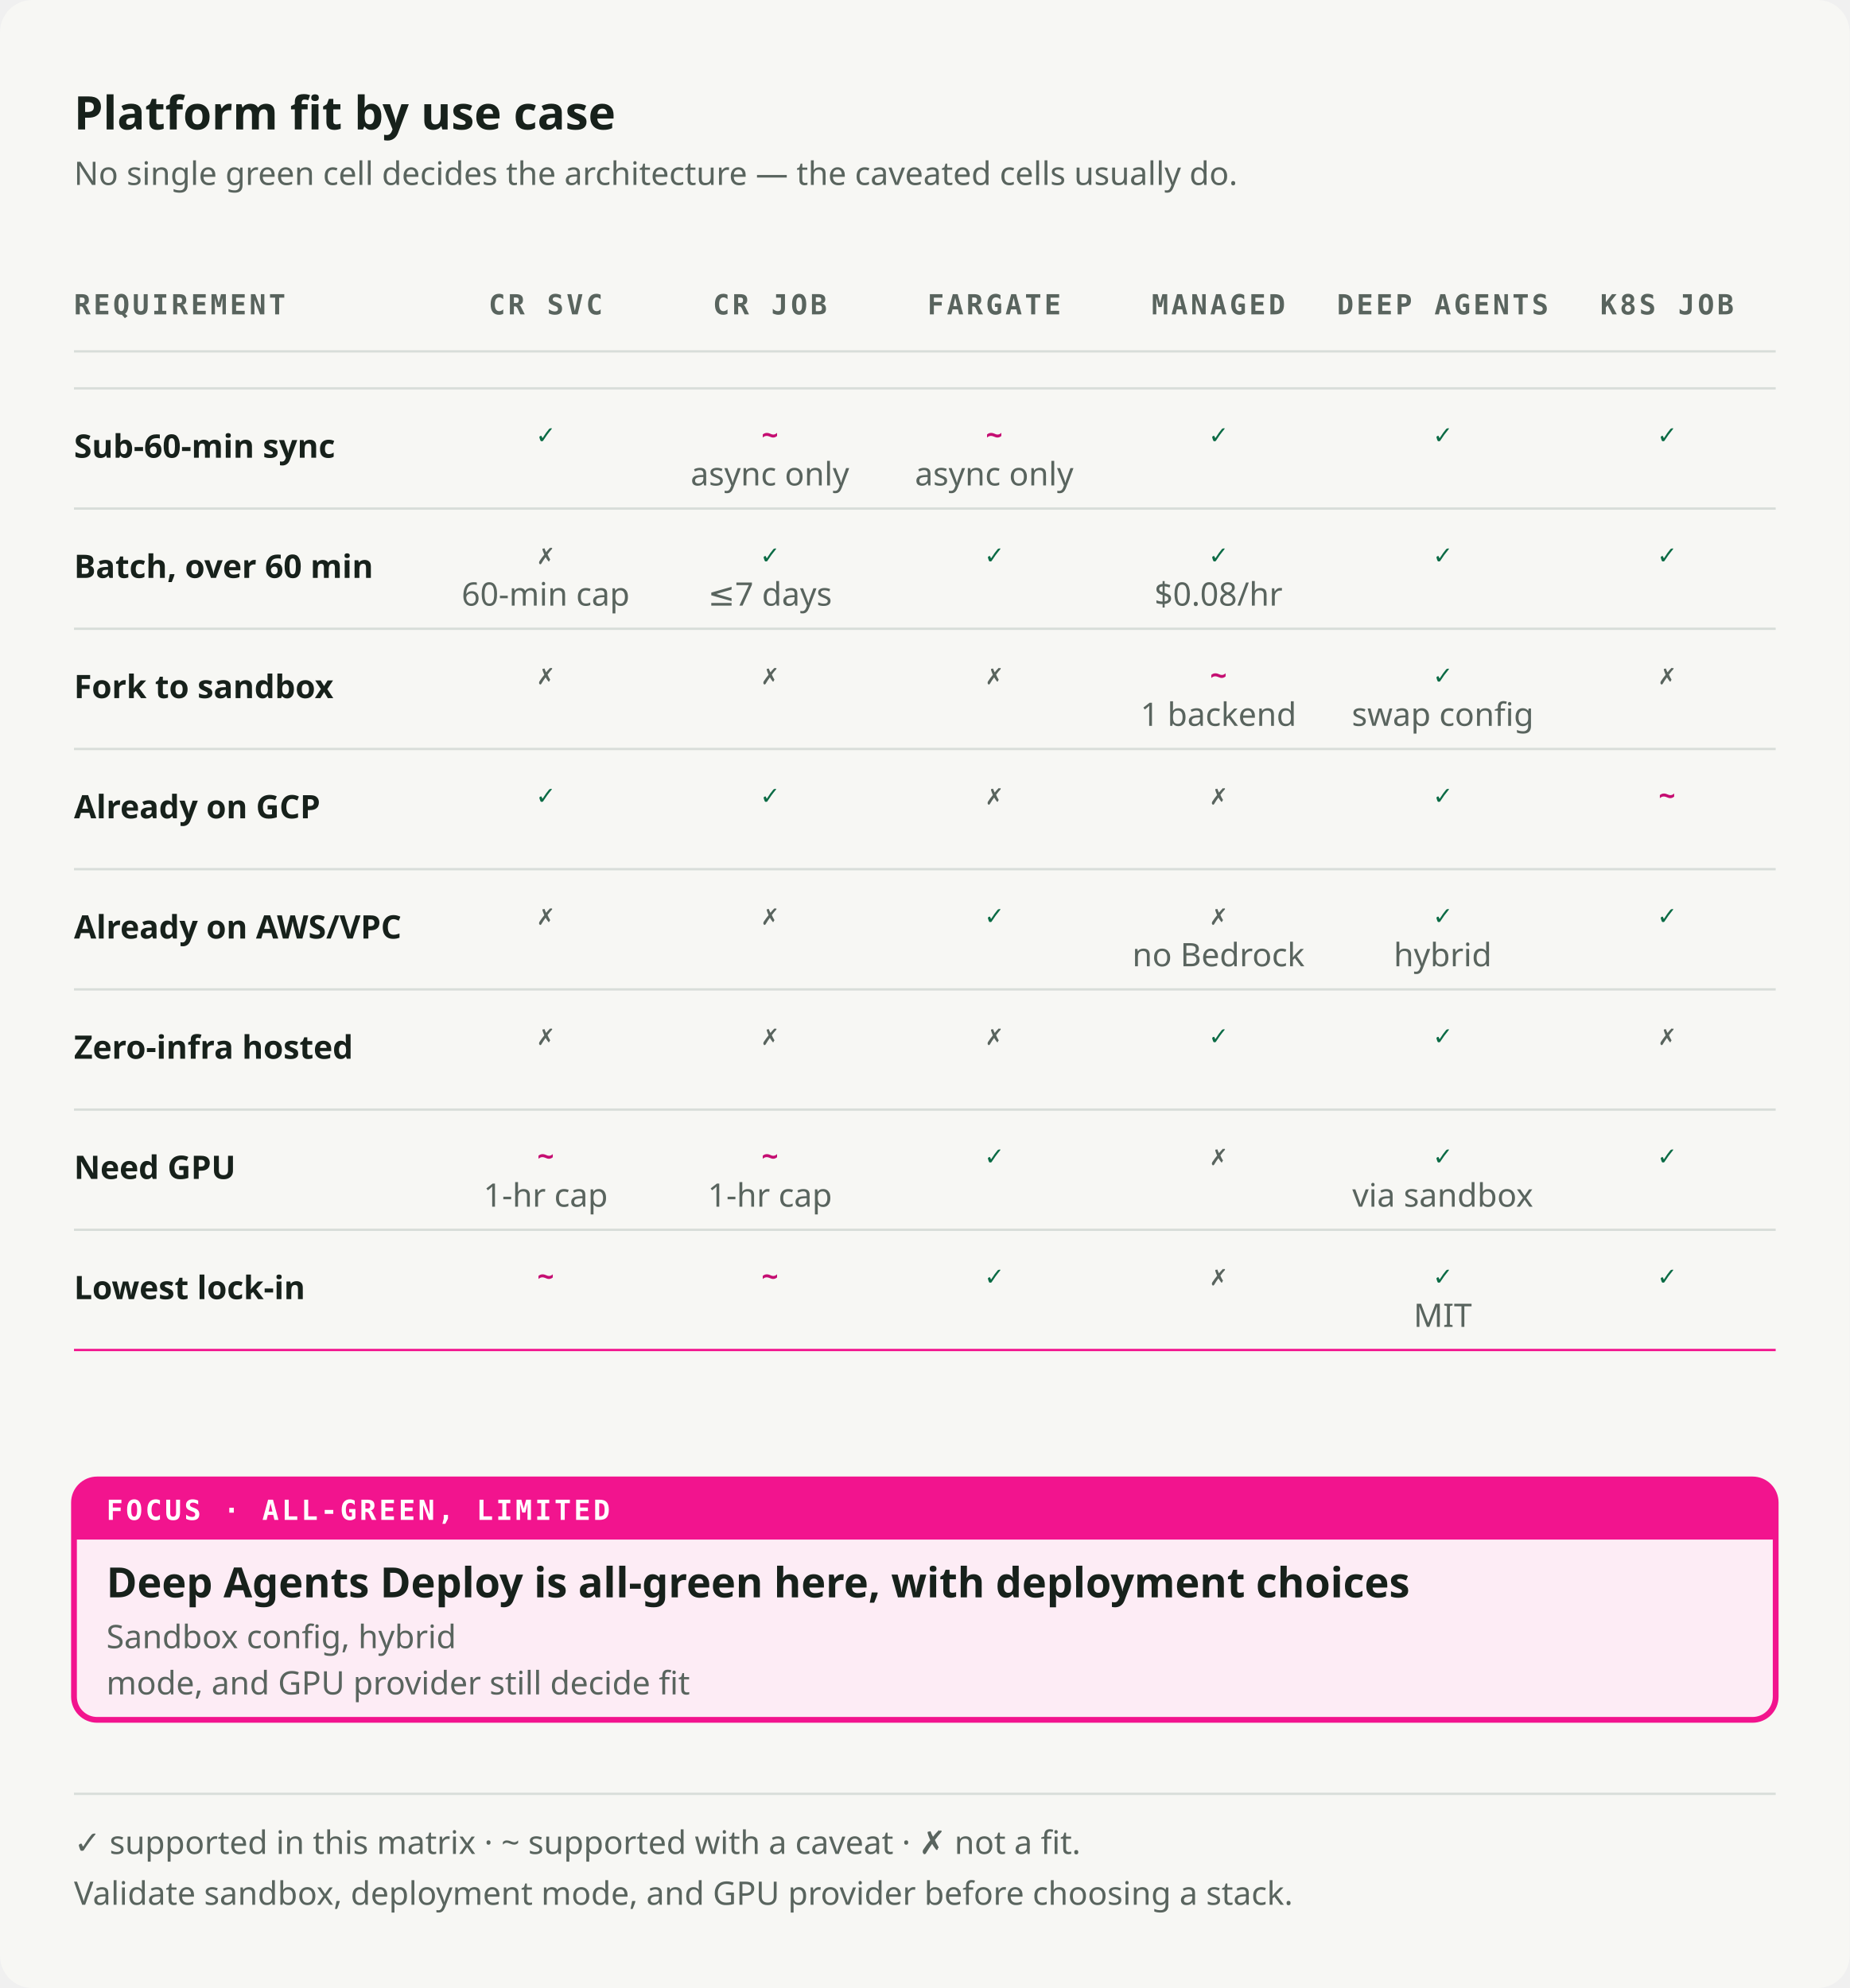
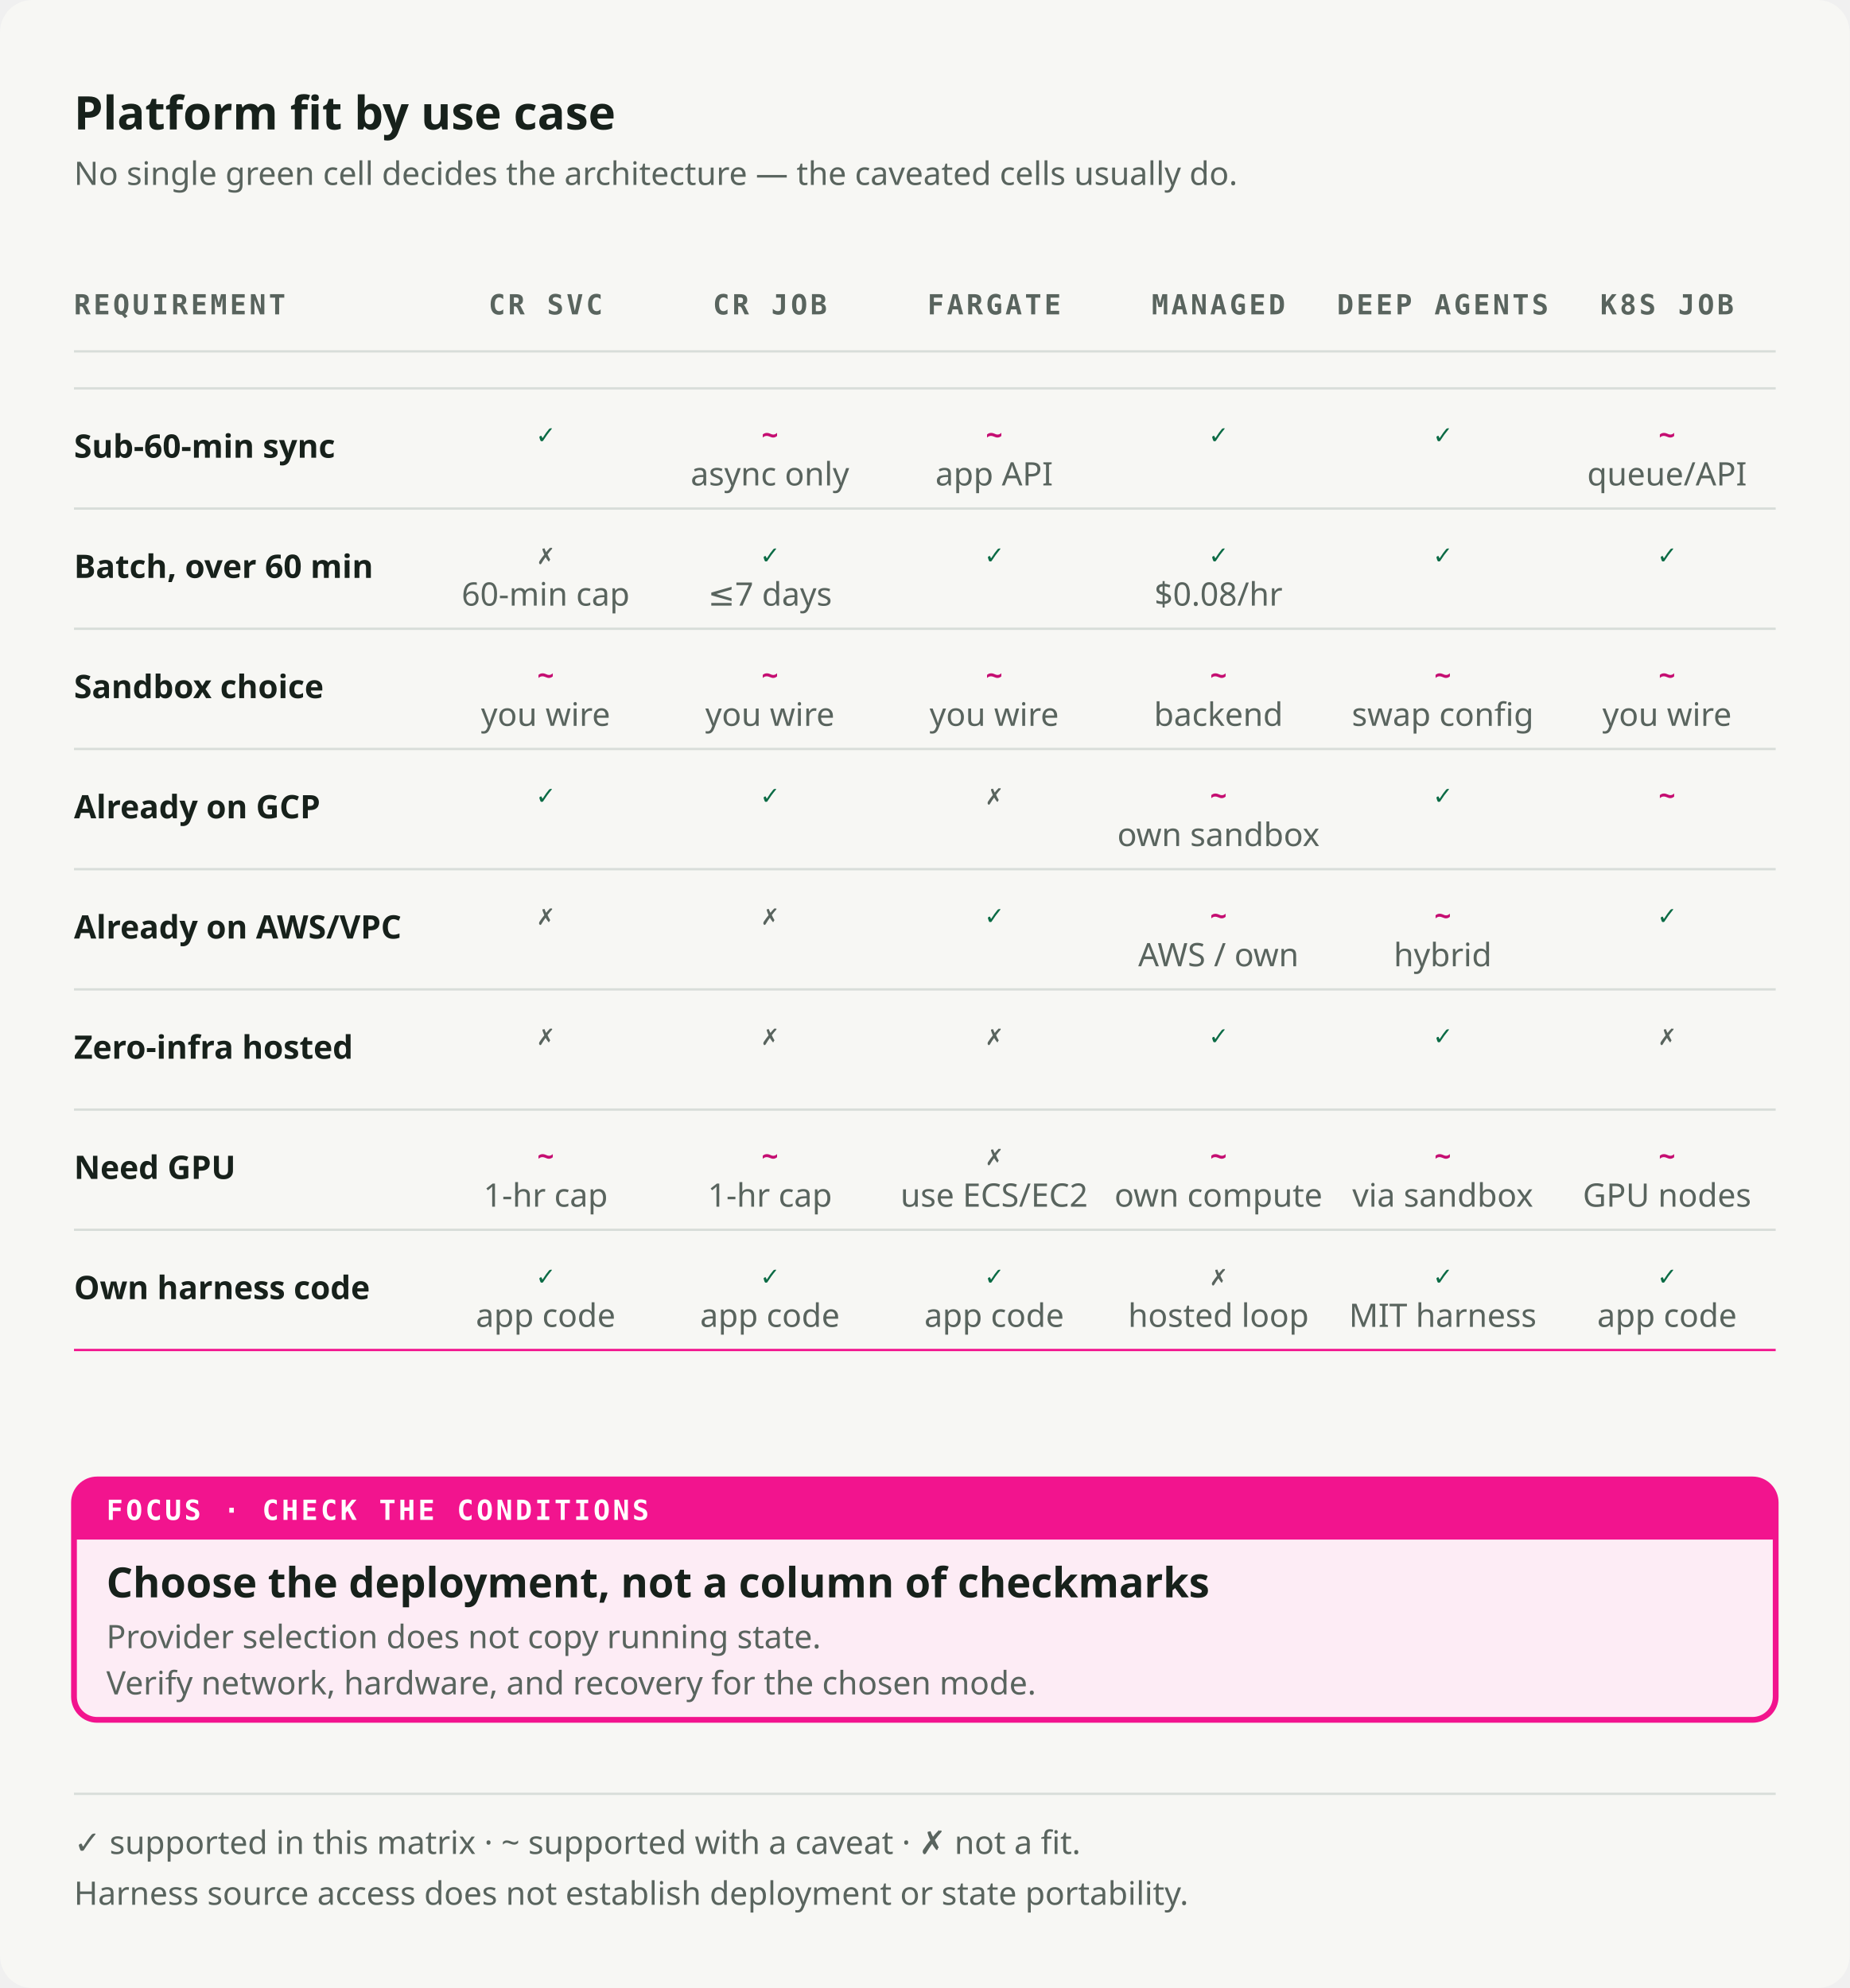
<svg xmlns="http://www.w3.org/2000/svg" viewBox="0 0 800 860" role="img" preserveAspectRatio="xMidYMid meet" data-visual-system="byte-diagram-v2" data-direction="B" data-theme="light" aria-labelledby="decmatrix-title decmatrix-desc" shape-rendering="geometricPrecision" text-rendering="geometricPrecision">
  <style data-visual-system="byte-diagram-v2">* { animation: none !important; }</style>
  <defs>
    <marker id="decmatrix-arrow-flow" viewBox="0 0 10 10" refX="8" refY="5" markerWidth="9" markerHeight="9" orient="auto-start-reverse">
      <path d="M0 0 10 5 0 10Z" fill="#17211B" />
    </marker>
    <marker id="decmatrix-arrow-fail" viewBox="0 0 10 10" refX="8" refY="5" markerWidth="9" markerHeight="9" orient="auto-start-reverse">
      <path d="M0 0 10 5 0 10Z" fill="#F2148E" />
    </marker>
  </defs>
  <rect width="800" height="860" rx="14" fill="#F7F7F4" />
  <text x="32" y="56" font-family="Space Grotesk, IBM Plex Sans, ui-sans-serif, system-ui, sans-serif" font-size="20" font-weight="700" fill="#17211B">Platform fit by use case</text>
  <text x="32" y="80" font-family="IBM Plex Sans, ui-sans-serif, system-ui, sans-serif" font-size="14" font-weight="400" fill="#59645E">No single green cell decides the architecture — the caveated cells usually do.</text>
  <text x="32" y="136" font-family="IBM Plex Mono, ui-monospace, SFMono-Regular, Menlo, monospace" font-size="12" font-weight="600" fill="#59645E" letter-spacing="1.2">REQUIREMENT</text>
  <text x="236" y="136" font-family="IBM Plex Mono, ui-monospace, SFMono-Regular, Menlo, monospace" font-size="12" font-weight="600" fill="#59645E" text-anchor="middle" letter-spacing="1.2">CR SVC</text>
  <text x="333" y="136" font-family="IBM Plex Mono, ui-monospace, SFMono-Regular, Menlo, monospace" font-size="12" font-weight="600" fill="#59645E" text-anchor="middle" letter-spacing="1.2">CR JOB</text>
  <text x="430" y="136" font-family="IBM Plex Mono, ui-monospace, SFMono-Regular, Menlo, monospace" font-size="12" font-weight="600" fill="#59645E" text-anchor="middle" letter-spacing="1.2">FARGATE</text>
  <text x="527" y="136" font-family="IBM Plex Mono, ui-monospace, SFMono-Regular, Menlo, monospace" font-size="12" font-weight="600" fill="#59645E" text-anchor="middle" letter-spacing="1.2">MANAGED</text>
  <text x="624" y="136" font-family="IBM Plex Mono, ui-monospace, SFMono-Regular, Menlo, monospace" font-size="12" font-weight="600" fill="#59645E" text-anchor="middle" letter-spacing="1.2">DEEP AGENTS</text>
  <text x="721" y="136" font-family="IBM Plex Mono, ui-monospace, SFMono-Regular, Menlo, monospace" font-size="12" font-weight="600" fill="#59645E" text-anchor="middle" letter-spacing="1.2">K8S JOB</text>
  <path d="M32 152h736" stroke="#D8DDD9" stroke-width="1" />
  <path d="M32 168h736" stroke="#D8DDD9" stroke-width="1" />
  <text x="32" y="198" font-family="Space Grotesk, IBM Plex Sans, ui-sans-serif, system-ui, sans-serif" font-size="14" font-weight="600" fill="#17211B">Sub-60-min sync</text>
  <text x="236" y="192" font-family="IBM Plex Mono, ui-monospace, SFMono-Regular, Menlo, monospace" font-size="12" font-weight="600" fill="#0B6B45" text-anchor="middle" letter-spacing="1.2">✓</text>
  <text x="333" y="192" font-family="IBM Plex Mono, ui-monospace, SFMono-Regular, Menlo, monospace" font-size="12" font-weight="600" fill="#C50E72" text-anchor="middle" letter-spacing="1.2">~</text>
  <text x="333" y="210" font-family="IBM Plex Sans, ui-sans-serif, system-ui, sans-serif" font-size="14" font-weight="400" fill="#59645E" text-anchor="middle">async only</text>
  <text x="430" y="192" font-family="IBM Plex Mono, ui-monospace, SFMono-Regular, Menlo, monospace" font-size="12" font-weight="600" fill="#C50E72" text-anchor="middle" letter-spacing="1.2">~</text>
-   <text x="430" y="210" font-family="IBM Plex Sans, ui-sans-serif, system-ui, sans-serif" font-size="14" font-weight="400" fill="#59645E" text-anchor="middle">async only</text>
+   <text x="430" y="210" font-family="IBM Plex Sans, ui-sans-serif, system-ui, sans-serif" font-size="14" font-weight="400" fill="#59645E" text-anchor="middle">app API</text>
  <text x="527" y="192" font-family="IBM Plex Mono, ui-monospace, SFMono-Regular, Menlo, monospace" font-size="12" font-weight="600" fill="#0B6B45" text-anchor="middle" letter-spacing="1.2">✓</text>
  <text x="624" y="192" font-family="IBM Plex Mono, ui-monospace, SFMono-Regular, Menlo, monospace" font-size="12" font-weight="600" fill="#0B6B45" text-anchor="middle" letter-spacing="1.2">✓</text>
-   <text x="721" y="192" font-family="IBM Plex Mono, ui-monospace, SFMono-Regular, Menlo, monospace" font-size="12" font-weight="600" fill="#0B6B45" text-anchor="middle" letter-spacing="1.2">✓</text>
+   <text x="721" y="192" font-family="IBM Plex Mono, ui-monospace, SFMono-Regular, Menlo, monospace" font-size="12" font-weight="600" fill="#C50E72" text-anchor="middle" letter-spacing="1.2">~</text>
+   <text x="721" y="210" font-family="IBM Plex Sans, ui-sans-serif, system-ui, sans-serif" font-size="14" font-weight="400" fill="#59645E" text-anchor="middle">queue/API</text>
  <path d="M32 220h736" stroke="#D8DDD9" stroke-width="1" />
  <text x="32" y="250" font-family="Space Grotesk, IBM Plex Sans, ui-sans-serif, system-ui, sans-serif" font-size="14" font-weight="600" fill="#17211B">Batch, over 60 min</text>
  <text x="236" y="244" font-family="IBM Plex Mono, ui-monospace, SFMono-Regular, Menlo, monospace" font-size="12" font-weight="600" fill="#59645E" text-anchor="middle" letter-spacing="1.2">✗</text>
  <text x="236" y="262" font-family="IBM Plex Sans, ui-sans-serif, system-ui, sans-serif" font-size="14" font-weight="400" fill="#59645E" text-anchor="middle">60-min cap</text>
  <text x="333" y="244" font-family="IBM Plex Mono, ui-monospace, SFMono-Regular, Menlo, monospace" font-size="12" font-weight="600" fill="#0B6B45" text-anchor="middle" letter-spacing="1.2">✓</text>
  <text x="333" y="262" font-family="IBM Plex Sans, ui-sans-serif, system-ui, sans-serif" font-size="14" font-weight="400" fill="#59645E" text-anchor="middle">≤7 days</text>
  <text x="430" y="244" font-family="IBM Plex Mono, ui-monospace, SFMono-Regular, Menlo, monospace" font-size="12" font-weight="600" fill="#0B6B45" text-anchor="middle" letter-spacing="1.2">✓</text>
  <text x="527" y="244" font-family="IBM Plex Mono, ui-monospace, SFMono-Regular, Menlo, monospace" font-size="12" font-weight="600" fill="#0B6B45" text-anchor="middle" letter-spacing="1.2">✓</text>
  <text x="527" y="262" font-family="IBM Plex Sans, ui-sans-serif, system-ui, sans-serif" font-size="14" font-weight="400" fill="#59645E" text-anchor="middle">$0.08/hr</text>
  <text x="624" y="244" font-family="IBM Plex Mono, ui-monospace, SFMono-Regular, Menlo, monospace" font-size="12" font-weight="600" fill="#0B6B45" text-anchor="middle" letter-spacing="1.2">✓</text>
  <text x="721" y="244" font-family="IBM Plex Mono, ui-monospace, SFMono-Regular, Menlo, monospace" font-size="12" font-weight="600" fill="#0B6B45" text-anchor="middle" letter-spacing="1.2">✓</text>
  <path d="M32 272h736" stroke="#D8DDD9" stroke-width="1" />
-   <text x="32" y="302" font-family="Space Grotesk, IBM Plex Sans, ui-sans-serif, system-ui, sans-serif" font-size="14" font-weight="600" fill="#17211B">Fork to sandbox</text>
-   <text x="236" y="296" font-family="IBM Plex Mono, ui-monospace, SFMono-Regular, Menlo, monospace" font-size="12" font-weight="600" fill="#59645E" text-anchor="middle" letter-spacing="1.2">✗</text>
-   <text x="333" y="296" font-family="IBM Plex Mono, ui-monospace, SFMono-Regular, Menlo, monospace" font-size="12" font-weight="600" fill="#59645E" text-anchor="middle" letter-spacing="1.2">✗</text>
-   <text x="430" y="296" font-family="IBM Plex Mono, ui-monospace, SFMono-Regular, Menlo, monospace" font-size="12" font-weight="600" fill="#59645E" text-anchor="middle" letter-spacing="1.2">✗</text>
+   <text x="32" y="302" font-family="Space Grotesk, IBM Plex Sans, ui-sans-serif, system-ui, sans-serif" font-size="14" font-weight="600" fill="#17211B">Sandbox choice</text>
+   <text x="236" y="296" font-family="IBM Plex Mono, ui-monospace, SFMono-Regular, Menlo, monospace" font-size="12" font-weight="600" fill="#C50E72" text-anchor="middle" letter-spacing="1.2">~</text>
+   <text x="236" y="314" font-family="IBM Plex Sans, ui-sans-serif, system-ui, sans-serif" font-size="14" font-weight="400" fill="#59645E" text-anchor="middle">you wire</text>
+   <text x="333" y="296" font-family="IBM Plex Mono, ui-monospace, SFMono-Regular, Menlo, monospace" font-size="12" font-weight="600" fill="#C50E72" text-anchor="middle" letter-spacing="1.2">~</text>
+   <text x="333" y="314" font-family="IBM Plex Sans, ui-sans-serif, system-ui, sans-serif" font-size="14" font-weight="400" fill="#59645E" text-anchor="middle">you wire</text>
+   <text x="430" y="296" font-family="IBM Plex Mono, ui-monospace, SFMono-Regular, Menlo, monospace" font-size="12" font-weight="600" fill="#C50E72" text-anchor="middle" letter-spacing="1.2">~</text>
+   <text x="430" y="314" font-family="IBM Plex Sans, ui-sans-serif, system-ui, sans-serif" font-size="14" font-weight="400" fill="#59645E" text-anchor="middle">you wire</text>
  <text x="527" y="296" font-family="IBM Plex Mono, ui-monospace, SFMono-Regular, Menlo, monospace" font-size="12" font-weight="600" fill="#C50E72" text-anchor="middle" letter-spacing="1.2">~</text>
-   <text x="527" y="314" font-family="IBM Plex Sans, ui-sans-serif, system-ui, sans-serif" font-size="14" font-weight="400" fill="#59645E" text-anchor="middle">1 backend</text>
-   <text x="624" y="296" font-family="IBM Plex Mono, ui-monospace, SFMono-Regular, Menlo, monospace" font-size="12" font-weight="600" fill="#0B6B45" text-anchor="middle" letter-spacing="1.2">✓</text>
+   <text x="527" y="314" font-family="IBM Plex Sans, ui-sans-serif, system-ui, sans-serif" font-size="14" font-weight="400" fill="#59645E" text-anchor="middle">backend</text>
+   <text x="624" y="296" font-family="IBM Plex Mono, ui-monospace, SFMono-Regular, Menlo, monospace" font-size="12" font-weight="600" fill="#C50E72" text-anchor="middle" letter-spacing="1.2">~</text>
  <text x="624" y="314" font-family="IBM Plex Sans, ui-sans-serif, system-ui, sans-serif" font-size="14" font-weight="400" fill="#59645E" text-anchor="middle">swap config</text>
-   <text x="721" y="296" font-family="IBM Plex Mono, ui-monospace, SFMono-Regular, Menlo, monospace" font-size="12" font-weight="600" fill="#59645E" text-anchor="middle" letter-spacing="1.2">✗</text>
+   <text x="721" y="296" font-family="IBM Plex Mono, ui-monospace, SFMono-Regular, Menlo, monospace" font-size="12" font-weight="600" fill="#C50E72" text-anchor="middle" letter-spacing="1.2">~</text>
+   <text x="721" y="314" font-family="IBM Plex Sans, ui-sans-serif, system-ui, sans-serif" font-size="14" font-weight="400" fill="#59645E" text-anchor="middle">you wire</text>
  <path d="M32 324h736" stroke="#D8DDD9" stroke-width="1" />
  <text x="32" y="354" font-family="Space Grotesk, IBM Plex Sans, ui-sans-serif, system-ui, sans-serif" font-size="14" font-weight="600" fill="#17211B">Already on GCP</text>
  <text x="236" y="348" font-family="IBM Plex Mono, ui-monospace, SFMono-Regular, Menlo, monospace" font-size="12" font-weight="600" fill="#0B6B45" text-anchor="middle" letter-spacing="1.2">✓</text>
  <text x="333" y="348" font-family="IBM Plex Mono, ui-monospace, SFMono-Regular, Menlo, monospace" font-size="12" font-weight="600" fill="#0B6B45" text-anchor="middle" letter-spacing="1.2">✓</text>
  <text x="430" y="348" font-family="IBM Plex Mono, ui-monospace, SFMono-Regular, Menlo, monospace" font-size="12" font-weight="600" fill="#59645E" text-anchor="middle" letter-spacing="1.2">✗</text>
-   <text x="527" y="348" font-family="IBM Plex Mono, ui-monospace, SFMono-Regular, Menlo, monospace" font-size="12" font-weight="600" fill="#59645E" text-anchor="middle" letter-spacing="1.2">✗</text>
+   <text x="527" y="348" font-family="IBM Plex Mono, ui-monospace, SFMono-Regular, Menlo, monospace" font-size="12" font-weight="600" fill="#C50E72" text-anchor="middle" letter-spacing="1.2">~</text>
+   <text x="527" y="366" font-family="IBM Plex Sans, ui-sans-serif, system-ui, sans-serif" font-size="14" font-weight="400" fill="#59645E" text-anchor="middle">own sandbox</text>
  <text x="624" y="348" font-family="IBM Plex Mono, ui-monospace, SFMono-Regular, Menlo, monospace" font-size="12" font-weight="600" fill="#0B6B45" text-anchor="middle" letter-spacing="1.2">✓</text>
  <text x="721" y="348" font-family="IBM Plex Mono, ui-monospace, SFMono-Regular, Menlo, monospace" font-size="12" font-weight="600" fill="#C50E72" text-anchor="middle" letter-spacing="1.2">~</text>
  <path d="M32 376h736" stroke="#D8DDD9" stroke-width="1" />
  <text x="32" y="406" font-family="Space Grotesk, IBM Plex Sans, ui-sans-serif, system-ui, sans-serif" font-size="14" font-weight="600" fill="#17211B">Already on AWS/VPC</text>
  <text x="236" y="400" font-family="IBM Plex Mono, ui-monospace, SFMono-Regular, Menlo, monospace" font-size="12" font-weight="600" fill="#59645E" text-anchor="middle" letter-spacing="1.2">✗</text>
  <text x="333" y="400" font-family="IBM Plex Mono, ui-monospace, SFMono-Regular, Menlo, monospace" font-size="12" font-weight="600" fill="#59645E" text-anchor="middle" letter-spacing="1.2">✗</text>
  <text x="430" y="400" font-family="IBM Plex Mono, ui-monospace, SFMono-Regular, Menlo, monospace" font-size="12" font-weight="600" fill="#0B6B45" text-anchor="middle" letter-spacing="1.2">✓</text>
-   <text x="527" y="400" font-family="IBM Plex Mono, ui-monospace, SFMono-Regular, Menlo, monospace" font-size="12" font-weight="600" fill="#59645E" text-anchor="middle" letter-spacing="1.2">✗</text>
-   <text x="527" y="418" font-family="IBM Plex Sans, ui-sans-serif, system-ui, sans-serif" font-size="14" font-weight="400" fill="#59645E" text-anchor="middle">no Bedrock</text>
-   <text x="624" y="400" font-family="IBM Plex Mono, ui-monospace, SFMono-Regular, Menlo, monospace" font-size="12" font-weight="600" fill="#0B6B45" text-anchor="middle" letter-spacing="1.2">✓</text>
+   <text x="527" y="400" font-family="IBM Plex Mono, ui-monospace, SFMono-Regular, Menlo, monospace" font-size="12" font-weight="600" fill="#C50E72" text-anchor="middle" letter-spacing="1.2">~</text>
+   <text x="527" y="418" font-family="IBM Plex Sans, ui-sans-serif, system-ui, sans-serif" font-size="14" font-weight="400" fill="#59645E" text-anchor="middle">AWS / own</text>
+   <text x="624" y="400" font-family="IBM Plex Mono, ui-monospace, SFMono-Regular, Menlo, monospace" font-size="12" font-weight="600" fill="#C50E72" text-anchor="middle" letter-spacing="1.2">~</text>
  <text x="624" y="418" font-family="IBM Plex Sans, ui-sans-serif, system-ui, sans-serif" font-size="14" font-weight="400" fill="#59645E" text-anchor="middle">hybrid</text>
  <text x="721" y="400" font-family="IBM Plex Mono, ui-monospace, SFMono-Regular, Menlo, monospace" font-size="12" font-weight="600" fill="#0B6B45" text-anchor="middle" letter-spacing="1.2">✓</text>
  <path d="M32 428h736" stroke="#D8DDD9" stroke-width="1" />
  <text x="32" y="458" font-family="Space Grotesk, IBM Plex Sans, ui-sans-serif, system-ui, sans-serif" font-size="14" font-weight="600" fill="#17211B">Zero-infra hosted</text>
  <text x="236" y="452" font-family="IBM Plex Mono, ui-monospace, SFMono-Regular, Menlo, monospace" font-size="12" font-weight="600" fill="#59645E" text-anchor="middle" letter-spacing="1.2">✗</text>
  <text x="333" y="452" font-family="IBM Plex Mono, ui-monospace, SFMono-Regular, Menlo, monospace" font-size="12" font-weight="600" fill="#59645E" text-anchor="middle" letter-spacing="1.2">✗</text>
  <text x="430" y="452" font-family="IBM Plex Mono, ui-monospace, SFMono-Regular, Menlo, monospace" font-size="12" font-weight="600" fill="#59645E" text-anchor="middle" letter-spacing="1.2">✗</text>
  <text x="527" y="452" font-family="IBM Plex Mono, ui-monospace, SFMono-Regular, Menlo, monospace" font-size="12" font-weight="600" fill="#0B6B45" text-anchor="middle" letter-spacing="1.2">✓</text>
  <text x="624" y="452" font-family="IBM Plex Mono, ui-monospace, SFMono-Regular, Menlo, monospace" font-size="12" font-weight="600" fill="#0B6B45" text-anchor="middle" letter-spacing="1.2">✓</text>
  <text x="721" y="452" font-family="IBM Plex Mono, ui-monospace, SFMono-Regular, Menlo, monospace" font-size="12" font-weight="600" fill="#59645E" text-anchor="middle" letter-spacing="1.2">✗</text>
  <path d="M32 480h736" stroke="#D8DDD9" stroke-width="1" />
  <text x="32" y="510" font-family="Space Grotesk, IBM Plex Sans, ui-sans-serif, system-ui, sans-serif" font-size="14" font-weight="600" fill="#17211B">Need GPU</text>
  <text x="236" y="504" font-family="IBM Plex Mono, ui-monospace, SFMono-Regular, Menlo, monospace" font-size="12" font-weight="600" fill="#C50E72" text-anchor="middle" letter-spacing="1.2">~</text>
  <text x="236" y="522" font-family="IBM Plex Sans, ui-sans-serif, system-ui, sans-serif" font-size="14" font-weight="400" fill="#59645E" text-anchor="middle">1-hr cap</text>
  <text x="333" y="504" font-family="IBM Plex Mono, ui-monospace, SFMono-Regular, Menlo, monospace" font-size="12" font-weight="600" fill="#C50E72" text-anchor="middle" letter-spacing="1.2">~</text>
  <text x="333" y="522" font-family="IBM Plex Sans, ui-sans-serif, system-ui, sans-serif" font-size="14" font-weight="400" fill="#59645E" text-anchor="middle">1-hr cap</text>
-   <text x="430" y="504" font-family="IBM Plex Mono, ui-monospace, SFMono-Regular, Menlo, monospace" font-size="12" font-weight="600" fill="#0B6B45" text-anchor="middle" letter-spacing="1.2">✓</text>
-   <text x="527" y="504" font-family="IBM Plex Mono, ui-monospace, SFMono-Regular, Menlo, monospace" font-size="12" font-weight="600" fill="#59645E" text-anchor="middle" letter-spacing="1.2">✗</text>
-   <text x="624" y="504" font-family="IBM Plex Mono, ui-monospace, SFMono-Regular, Menlo, monospace" font-size="12" font-weight="600" fill="#0B6B45" text-anchor="middle" letter-spacing="1.2">✓</text>
+   <text x="430" y="504" font-family="IBM Plex Mono, ui-monospace, SFMono-Regular, Menlo, monospace" font-size="12" font-weight="600" fill="#59645E" text-anchor="middle" letter-spacing="1.2">✗</text>
+   <text x="430" y="522" font-family="IBM Plex Sans, ui-sans-serif, system-ui, sans-serif" font-size="14" font-weight="400" fill="#59645E" text-anchor="middle">use ECS/EC2</text>
+   <text x="527" y="504" font-family="IBM Plex Mono, ui-monospace, SFMono-Regular, Menlo, monospace" font-size="12" font-weight="600" fill="#C50E72" text-anchor="middle" letter-spacing="1.2">~</text>
+   <text x="527" y="522" font-family="IBM Plex Sans, ui-sans-serif, system-ui, sans-serif" font-size="14" font-weight="400" fill="#59645E" text-anchor="middle">own compute</text>
+   <text x="624" y="504" font-family="IBM Plex Mono, ui-monospace, SFMono-Regular, Menlo, monospace" font-size="12" font-weight="600" fill="#C50E72" text-anchor="middle" letter-spacing="1.2">~</text>
  <text x="624" y="522" font-family="IBM Plex Sans, ui-sans-serif, system-ui, sans-serif" font-size="14" font-weight="400" fill="#59645E" text-anchor="middle">via sandbox</text>
-   <text x="721" y="504" font-family="IBM Plex Mono, ui-monospace, SFMono-Regular, Menlo, monospace" font-size="12" font-weight="600" fill="#0B6B45" text-anchor="middle" letter-spacing="1.2">✓</text>
+   <text x="721" y="504" font-family="IBM Plex Mono, ui-monospace, SFMono-Regular, Menlo, monospace" font-size="12" font-weight="600" fill="#C50E72" text-anchor="middle" letter-spacing="1.2">~</text>
+   <text x="721" y="522" font-family="IBM Plex Sans, ui-sans-serif, system-ui, sans-serif" font-size="14" font-weight="400" fill="#59645E" text-anchor="middle">GPU nodes</text>
  <path d="M32 532h736" stroke="#D8DDD9" stroke-width="1" />
-   <text x="32" y="562" font-family="Space Grotesk, IBM Plex Sans, ui-sans-serif, system-ui, sans-serif" font-size="14" font-weight="600" fill="#17211B">Lowest lock-in</text>
-   <text x="236" y="556" font-family="IBM Plex Mono, ui-monospace, SFMono-Regular, Menlo, monospace" font-size="12" font-weight="600" fill="#C50E72" text-anchor="middle" letter-spacing="1.2">~</text>
-   <text x="333" y="556" font-family="IBM Plex Mono, ui-monospace, SFMono-Regular, Menlo, monospace" font-size="12" font-weight="600" fill="#C50E72" text-anchor="middle" letter-spacing="1.2">~</text>
+   <text x="32" y="562" font-family="Space Grotesk, IBM Plex Sans, ui-sans-serif, system-ui, sans-serif" font-size="14" font-weight="600" fill="#17211B">Own harness code</text>
+   <text x="236" y="556" font-family="IBM Plex Mono, ui-monospace, SFMono-Regular, Menlo, monospace" font-size="12" font-weight="600" fill="#0B6B45" text-anchor="middle" letter-spacing="1.2">✓</text>
+   <text x="236" y="574" font-family="IBM Plex Sans, ui-sans-serif, system-ui, sans-serif" font-size="14" font-weight="400" fill="#59645E" text-anchor="middle">app code</text>
+   <text x="333" y="556" font-family="IBM Plex Mono, ui-monospace, SFMono-Regular, Menlo, monospace" font-size="12" font-weight="600" fill="#0B6B45" text-anchor="middle" letter-spacing="1.2">✓</text>
+   <text x="333" y="574" font-family="IBM Plex Sans, ui-sans-serif, system-ui, sans-serif" font-size="14" font-weight="400" fill="#59645E" text-anchor="middle">app code</text>
  <text x="430" y="556" font-family="IBM Plex Mono, ui-monospace, SFMono-Regular, Menlo, monospace" font-size="12" font-weight="600" fill="#0B6B45" text-anchor="middle" letter-spacing="1.2">✓</text>
+   <text x="430" y="574" font-family="IBM Plex Sans, ui-sans-serif, system-ui, sans-serif" font-size="14" font-weight="400" fill="#59645E" text-anchor="middle">app code</text>
  <text x="527" y="556" font-family="IBM Plex Mono, ui-monospace, SFMono-Regular, Menlo, monospace" font-size="12" font-weight="600" fill="#59645E" text-anchor="middle" letter-spacing="1.2">✗</text>
+   <text x="527" y="574" font-family="IBM Plex Sans, ui-sans-serif, system-ui, sans-serif" font-size="14" font-weight="400" fill="#59645E" text-anchor="middle">hosted loop</text>
  <text x="624" y="556" font-family="IBM Plex Mono, ui-monospace, SFMono-Regular, Menlo, monospace" font-size="12" font-weight="600" fill="#0B6B45" text-anchor="middle" letter-spacing="1.2">✓</text>
-   <text x="624" y="574" font-family="IBM Plex Sans, ui-sans-serif, system-ui, sans-serif" font-size="14" font-weight="400" fill="#59645E" text-anchor="middle">MIT</text>
+   <text x="624" y="574" font-family="IBM Plex Sans, ui-sans-serif, system-ui, sans-serif" font-size="14" font-weight="400" fill="#59645E" text-anchor="middle">MIT harness</text>
  <text x="721" y="556" font-family="IBM Plex Mono, ui-monospace, SFMono-Regular, Menlo, monospace" font-size="12" font-weight="600" fill="#0B6B45" text-anchor="middle" letter-spacing="1.2">✓</text>
+   <text x="721" y="574" font-family="IBM Plex Sans, ui-sans-serif, system-ui, sans-serif" font-size="14" font-weight="400" fill="#59645E" text-anchor="middle">app code</text>
  <path d="M32 584h736" stroke="#F2148E" stroke-width="1" />
  <path d="M42 640h716a10 10 0 0 1 10 10v84a10 10 0 0 1 -10 10h-716a10 10 0 0 1 -10 -10v-84a10 10 0 0 1 10 -10Z" fill="#FDECF5" stroke="#F2148E" stroke-width="2.5" />
  <path d="M42 640h716a10 10 0 0 1 10 10v16a0 0 0 0 1 -0 0h-736a0 0 0 0 1 -0 -0v-16a10 10 0 0 1 10 -10Z" fill="#F2148E" />
-   <text x="46" y="657.5" font-family="IBM Plex Mono, ui-monospace, SFMono-Regular, Menlo, monospace" font-size="12" font-weight="600" fill="#FFFFFF" letter-spacing="1.2">FOCUS · ALL-GREEN, LIMITED</text>
-   <text x="46" y="691" font-family="Space Grotesk, IBM Plex Sans, ui-sans-serif, system-ui, sans-serif" font-size="18" font-weight="600" fill="#17211B">Deep Agents Deploy is all-green here, with deployment choices</text>
-   <text x="46" y="713" font-family="IBM Plex Sans, ui-sans-serif, system-ui, sans-serif" font-size="14" font-weight="400" fill="#59645E">Sandbox config, hybrid</text>
-   <text x="46" y="733" font-family="IBM Plex Sans, ui-sans-serif, system-ui, sans-serif" font-size="14" font-weight="400" fill="#59645E">mode, and GPU provider still decide fit</text>
+   <text x="46" y="657.5" font-family="IBM Plex Mono, ui-monospace, SFMono-Regular, Menlo, monospace" font-size="12" font-weight="600" fill="#FFFFFF" letter-spacing="1.2">FOCUS · CHECK THE CONDITIONS</text>
+   <text x="46" y="691" font-family="Space Grotesk, IBM Plex Sans, ui-sans-serif, system-ui, sans-serif" font-size="18" font-weight="600" fill="#17211B">Choose the deployment, not a column of checkmarks</text>
+   <text x="46" y="713" font-family="IBM Plex Sans, ui-sans-serif, system-ui, sans-serif" font-size="14" font-weight="400" fill="#59645E">Provider selection does not copy running state.</text>
+   <text x="46" y="733" font-family="IBM Plex Sans, ui-sans-serif, system-ui, sans-serif" font-size="14" font-weight="400" fill="#59645E">Verify network, hardware, and recovery for the chosen mode.</text>
  <path d="M32 776h736" stroke="#D8DDD9" stroke-width="1" />
  <text x="32" y="802" font-family="IBM Plex Sans, ui-sans-serif, system-ui, sans-serif" font-size="14" font-weight="400" fill="#59645E">✓ supported in this matrix · ~ supported with a caveat · ✗ not a fit.</text>
-   <text x="32" y="824" font-family="IBM Plex Sans, ui-sans-serif, system-ui, sans-serif" font-size="14" font-weight="400" fill="#59645E">Validate sandbox, deployment mode, and GPU provider before choosing a stack.</text>
+   <text x="32" y="824" font-family="IBM Plex Sans, ui-sans-serif, system-ui, sans-serif" font-size="14" font-weight="400" fill="#59645E">Harness source access does not establish deployment or state portability.</text>
</svg>
